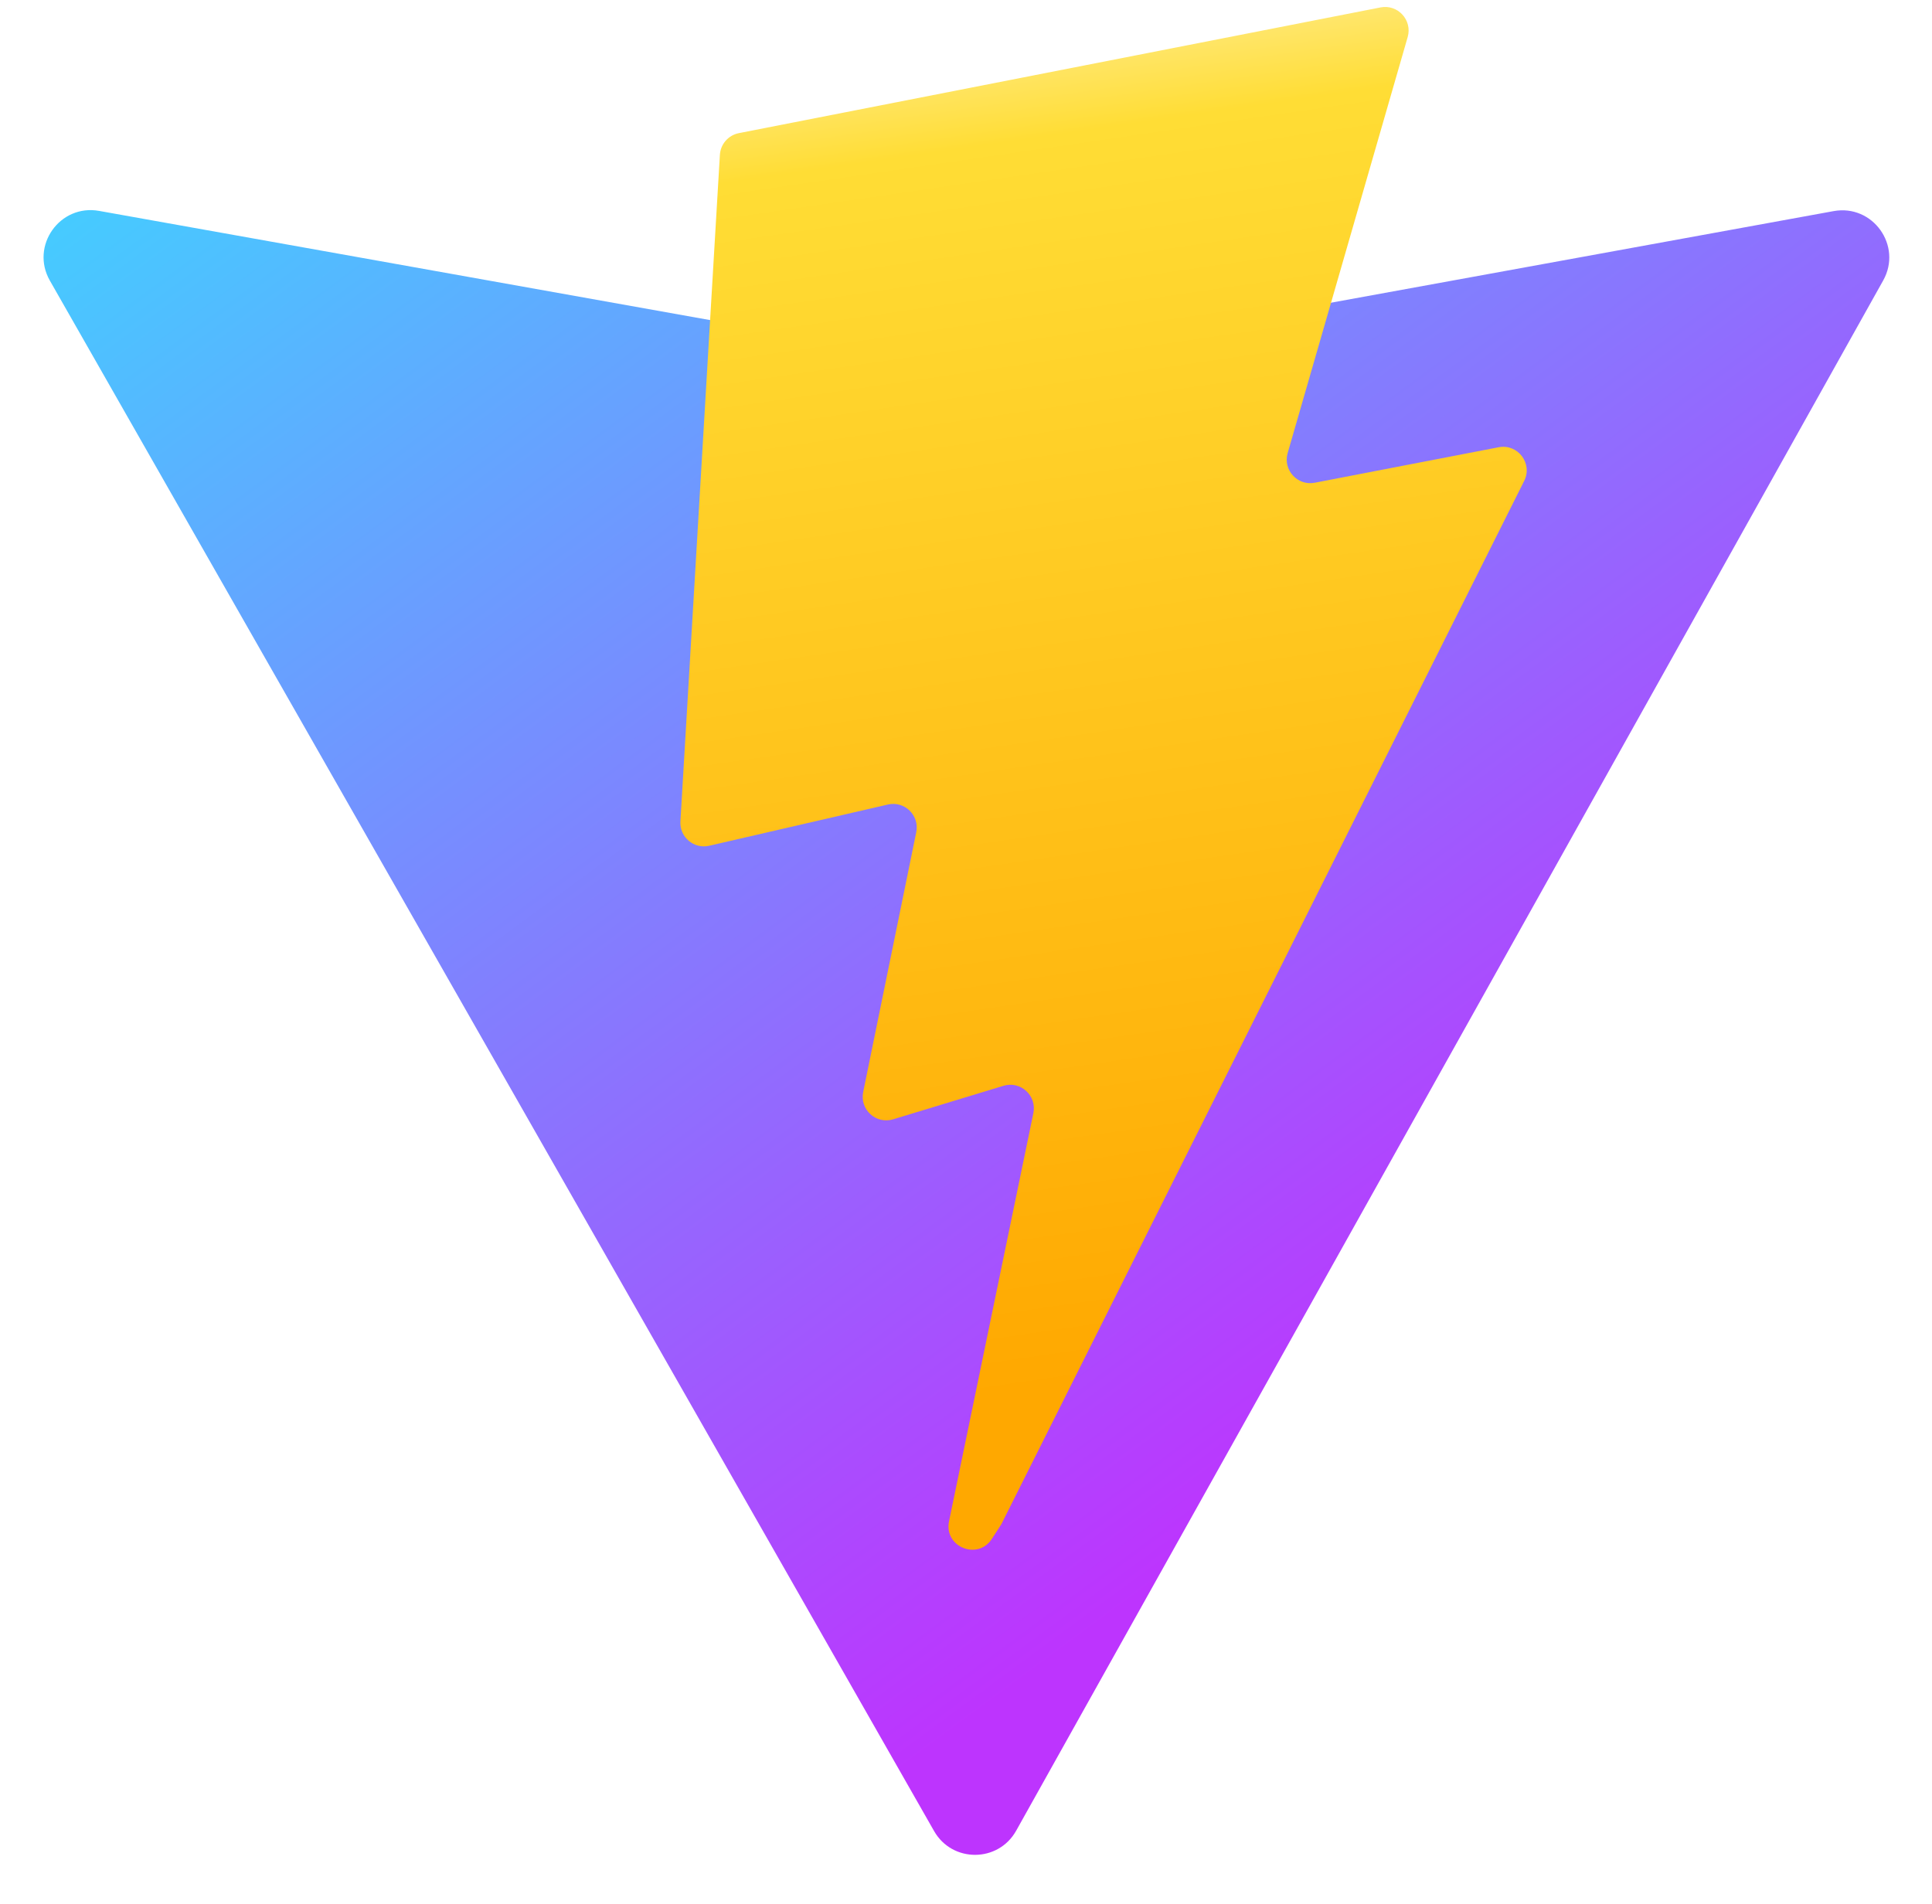
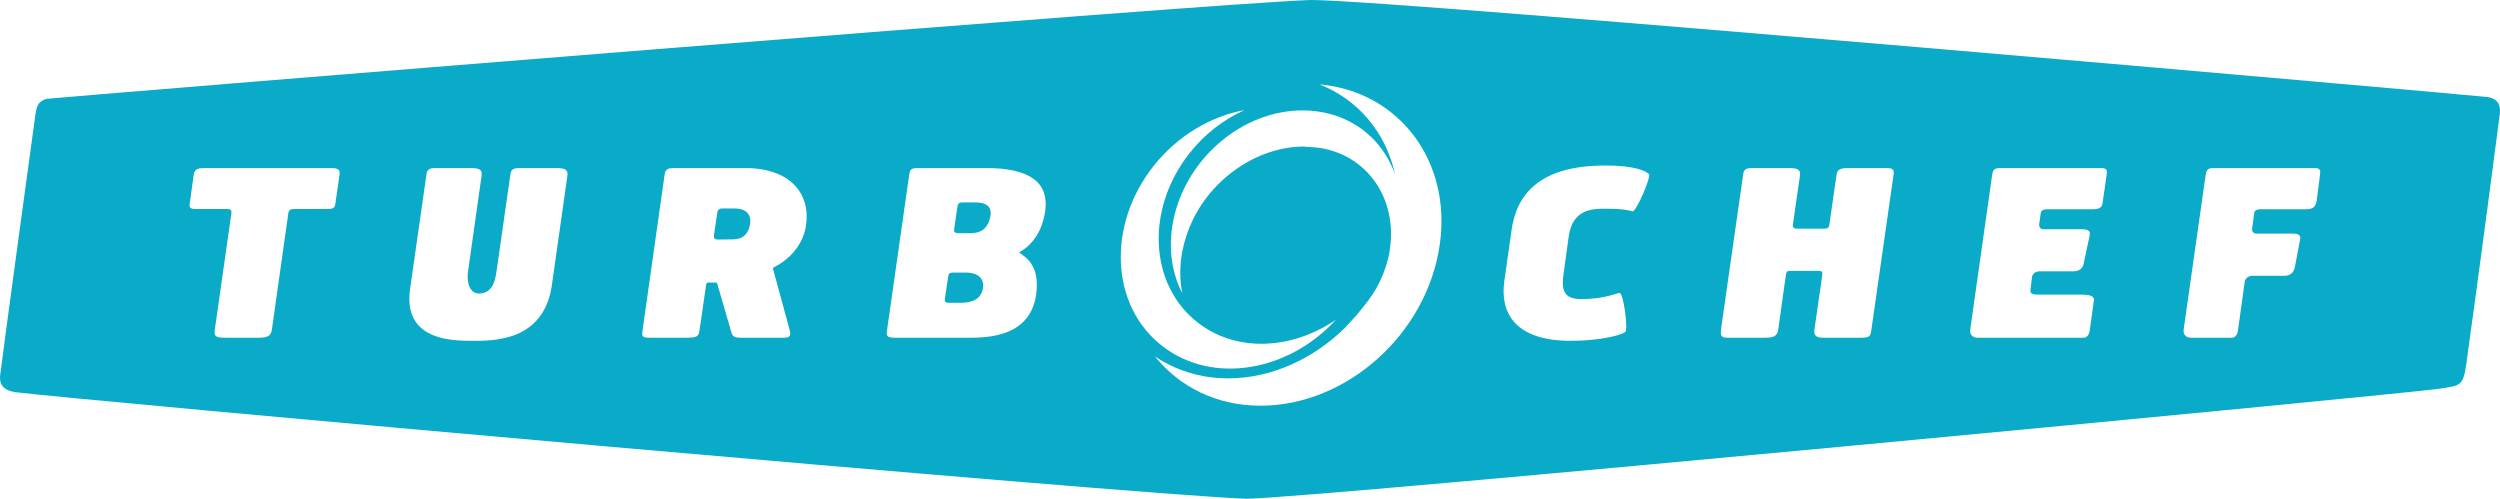
- <svg xmlns="http://www.w3.org/2000/svg" width="410" height="404" viewBox="0 0 410 404" fill="none">
-   <path d="M399.641 59.525L215.643 388.545C211.844 395.338 202.084 395.378 198.228 388.618L10.582 59.556C6.381 52.19 12.68 43.267 21.028 44.759L205.223 77.682C206.398 77.892 207.601 77.89 208.776 77.676L389.119 44.806C397.439 43.289 403.768 52.143 399.641 59.525Z" fill="url(#paint0_linear)" />
-   <path d="M292.965 1.574L156.801 28.255C154.563 28.694 152.906 30.59 152.771 32.866L144.395 174.33C144.198 177.662 147.258 180.248 150.51 179.498L188.42 170.749C191.967 169.931 195.172 173.055 194.443 176.622L183.18 231.775C182.422 235.487 185.907 238.661 189.532 237.56L212.947 230.446C216.577 229.344 220.065 232.527 219.297 236.242L201.398 322.875C200.278 328.294 207.486 331.249 210.492 326.603L212.5 323.5L323.454 102.072C325.312 98.365 322.108 94.137 318.036 94.923L279.014 102.454C275.347 103.161 272.227 99.746 273.262 96.158L298.731 7.867C299.767 4.273 296.636 0.855 292.965 1.574Z" fill="url(#paint1_linear)" />
+ <svg xmlns="http://www.w3.org/2000/svg" width="1498pt" height="298.86pt" viewBox="0 0 1498 298.86" version="1.1">
  <defs>
-     <linearGradient id="paint0_linear" x1="6" y1="33" x2="235" y2="344" gradientUnits="userSpaceOnUse">
-       <stop stop-color="#41D1FF" />
-       <stop offset="1" stop-color="#BD34FE" />
-     </linearGradient>
-     <linearGradient id="paint1_linear" x1="194.651" y1="8.818" x2="236.076" y2="292.989" gradientUnits="userSpaceOnUse">
-       <stop stop-color="#FFEA83" />
-       <stop offset="0.083" stop-color="#FFDD35" />
-       <stop offset="1" stop-color="#FFA800" />
-     </linearGradient>
+     <clipPath id="clip1">
+       <path d="M 0 0 L 1498 0 L 1498 298.859 L 0 298.859 Z M 0 0 " />
+     </clipPath>
  </defs>
+   <g id="surface1">
+     <g clip-path="url(#clip1)" clip-rule="nonzero">
+       <path style=" stroke:none;fill-rule:nonzero;fill:rgb(3.529%,67.058%,78.822%);fill-opacity:1;" d="M 1490.199 58.102 C 1495.219 58.73 1498.5 61.355 1497.941 67.859 C 1496.82 77.301 1484.18 172.625 1478.859 210.352 C 1476.07 232.16 1476.25 230.621 1460.891 233.027 C 1442.879 235.797 782.633 298.859 746.707 298.859 C 675.586 296.125 36.547 238.801 9.336 234.988 C 0.762 233.781 -0.355 229.031 0.078 225.043 C 0.379 221.066 20.828 71.371 21.293 68.117 C 22.16 63.027 23.09 60.672 27.984 59.215 C 30.988 58.656 731.926 1.363 785.641 0 C 836.762 0 1482.941 57.18 1490.199 58.102 " />
+     </g>
+     <path style=" stroke:none;fill-rule:nonzero;fill:rgb(100%,100%,100%);fill-opacity:1;" d="M 806.348 195.965 C 787.488 214.738 762.227 226.715 735.82 226.715 C 719.191 226.715 704.23 221.789 692.023 213.535 C 706.555 231.641 728.758 243.094 755.281 243.094 C 807.09 243.094 855.152 199.852 862.703 146.605 C 869.953 96.113 837.961 54.734 790.562 50.543 C 813.793 59.59 830.41 79.387 835.945 104.473 C 834.438 100.32 832.516 96.324 830.035 92.391 C 810.758 62.16 768.352 57.359 735.539 81.617 C 704.414 104.742 692.953 145.727 708.402 175.68 C 703.352 150.039 714.785 120.457 739.137 102.512 C 752.637 92.48 767.98 87.629 782.348 87.805 L 782.348 88.02 C 815 88.02 837.586 115.355 832.879 148.98 C 832.402 152.824 831.453 156.551 830.246 160.074 C 826.133 172.715 820.09 180.141 812.969 188.699 L 806.348 195.965 " />
+     <path style=" stroke:none;fill-rule:nonzero;fill:rgb(100%,100%,100%);fill-opacity:1;" d="M 800.594 191.488 C 774.469 209.418 741.398 211.391 718.172 193.648 C 688.531 171.133 686.156 125.406 712.863 91.652 C 722.066 80.035 733.508 71.477 745.645 65.973 C 725.699 69.629 705.812 81.062 691.289 99.367 C 662.941 135.223 665.441 183.773 696.855 207.652 C 726.617 230.434 771.793 222.902 800.594 191.488 " />
+     <path style=" stroke:none;fill-rule:nonzero;fill:rgb(100%,100%,100%);fill-opacity:1;" d="M 201.008 121.664 L 203.488 104.387 C 203.898 101.043 201.566 100.699 197.664 100.699 L 123.109 100.699 C 119.176 100.699 116.676 101.043 116.117 104.387 L 113.723 121.664 C 113.363 123.641 113.238 125.227 117.051 125.227 L 135.805 125.227 C 138.074 125.227 138.879 125.652 138.633 127.926 L 128.684 197.707 C 128.129 201.797 129.617 202.352 135.066 202.352 L 155.082 202.352 C 160.102 202.352 162.332 201.32 162.891 197.707 L 172.742 127.926 C 173.043 125.652 174.16 125.227 176.355 125.227 L 196.621 125.227 C 200.559 125.227 200.738 123.641 201.008 121.664 " />
+     <path style=" stroke:none;fill-rule:nonzero;fill:rgb(100%,100%,100%);fill-opacity:1;" d="M 330.68 170.879 L 339.992 105.215 C 340.551 101.684 338.301 100.699 333.5 100.699 L 311.348 100.699 C 307.441 100.699 306.234 101.684 305.859 104.297 L 297.59 162.121 C 296.566 169.637 294.531 175.863 286.871 175.863 C 282.625 175.863 279.27 171.258 280.488 162.305 L 288.578 105.215 C 289.133 101.684 287.18 100.699 282.141 100.699 L 261.051 100.699 C 257.168 100.699 255.922 101.684 255.566 104.297 L 245.707 173.18 C 241.469 203.664 269.988 204.223 283.059 204.223 C 295 204.223 325.836 204.863 330.68 170.879 " />
+     <path style=" stroke:none;fill-rule:nonzero;fill:rgb(100%,100%,100%);fill-opacity:1;" d="M 449.516 133.77 C 448.656 140.184 445.043 143.438 439.086 143.438 L 430.316 143.531 C 428.117 143.531 427.613 142.797 427.816 140.836 L 429.789 127.449 C 429.953 126.344 430.512 124.922 432.672 124.922 L 440.023 124.922 C 447.719 124.922 450.074 129.039 449.516 133.77 Z M 482.984 134.988 C 485.68 116.266 473.848 100.699 446.336 100.699 L 403.859 100.699 C 399.945 100.699 398.719 101.684 398.285 104.297 L 385.086 197.457 C 384.691 200.711 384.227 202.352 388.543 202.352 L 411.488 202.352 C 417.613 202.352 418.73 201.539 419.164 197.891 L 423.016 171.258 C 423.191 169.926 423.391 169.277 424.379 169.277 L 428.117 169.277 C 429.23 169.277 429.523 169.277 429.883 170.395 L 437.938 198.066 C 438.797 200.711 438.621 202.172 443.457 202.352 L 469.965 202.352 C 474.301 202.477 473.742 199.648 473.094 197.457 L 463.469 162.121 C 463.098 160.453 462.789 160.633 464.914 159.516 C 470.5 156.637 480.984 148.727 482.984 134.988 " />
+     <path style=" stroke:none;fill-rule:nonzero;fill:rgb(100%,100%,100%);fill-opacity:1;" d="M 588.945 172.984 C 587.637 180.09 581.129 181.438 575.621 181.438 L 568.305 181.438 C 566.059 181.348 565.988 180.449 566.164 179.023 L 568.125 165.918 C 568.375 163.977 568.934 163.328 571.254 163.328 L 578.879 163.328 C 582.801 163.328 590.246 164.566 588.945 172.984 Z M 593.305 130.332 C 591.32 138.426 586.344 139.539 581.883 139.719 L 574.262 139.719 C 571.812 139.594 571.562 138.984 571.762 137.023 L 573.703 123.711 C 573.988 122.398 574.438 121.285 576.562 121.285 L 583.914 121.285 C 590.617 121.199 594.883 123.465 593.305 130.332 Z M 620.848 176.637 C 623.242 159.051 614.973 154.32 610.527 151.297 C 618.297 147.051 624.461 139.035 626.301 126.344 C 628.531 110.141 618.117 100.699 591.074 100.699 L 549.535 100.699 C 545.238 100.699 545.148 102.332 544.68 105.496 L 531.391 198.738 C 531.012 201.32 532.031 202.352 535.852 202.352 L 582.492 202.352 C 605.293 202.352 618.297 194.02 620.848 176.637 " />
+     <path style=" stroke:none;fill-rule:nonzero;fill:rgb(100%,100%,100%);fill-opacity:1;" d="M 988.098 104.387 C 986.547 102.645 980.164 99.172 961.898 99.172 C 921.816 99.172 908.617 117.027 905.703 138.047 L 901.367 168.617 C 898.703 187.762 908.234 204.223 941.07 204.223 C 959.109 204.223 971.801 200.711 973.906 198.863 C 975.633 197.336 972.793 174.945 970.312 175.504 C 966.914 176.328 960.152 179.207 947.582 179.207 C 936.555 179.207 935.5 173.578 936.988 163.328 L 940.023 141.352 C 942.367 125.652 953.645 125.047 961.566 125.047 C 971.75 125.047 974.898 125.785 978.184 126.594 C 980.414 127.152 989.461 105.895 988.098 104.387 " />
+     <path style=" stroke:none;fill-rule:nonzero;fill:rgb(100%,100%,100%);fill-opacity:1;" d="M 1121.289 197.891 L 1134.539 105.215 C 1135.102 101.684 1134.719 100.699 1129.828 100.699 L 1107.051 100.699 C 1103.07 100.699 1100.891 101.684 1100.531 104.297 L 1096.129 134.668 C 1095.949 136.34 1095.09 137.023 1093.469 137.023 L 1077.25 137.023 C 1075 137.023 1074.129 136.66 1074.328 134.43 L 1078.539 105.215 C 1079.148 101.684 1077.051 100.699 1072.09 100.699 L 1050.039 100.699 C 1046.078 100.699 1044.898 101.684 1044.539 104.297 L 1031.211 197.457 C 1030.91 200.711 1031.141 202.352 1034.801 202.352 L 1057.719 202.352 C 1062.43 202.352 1064.789 201.539 1065.469 197.891 L 1070.109 164.691 C 1070.488 162.48 1071.051 162.305 1072.719 162.305 L 1089.641 162.305 C 1091.789 162.305 1092.18 163.039 1091.871 165.094 L 1087.211 197.457 C 1086.781 200.711 1087.949 202.352 1092.23 202.352 L 1115.148 202.352 C 1120.051 202.352 1120.859 201.539 1121.289 197.891 " />
+     <path style=" stroke:none;fill-rule:nonzero;fill:rgb(100%,100%,100%);fill-opacity:1;" d="M 1252.129 198.266 L 1254.66 180.141 C 1255.09 177.391 1252.551 176.527 1246.43 176.527 L 1221.898 176.527 C 1218.91 176.527 1216.121 176.637 1216.68 173.449 L 1217.609 165.828 C 1217.988 163.887 1219.922 162.574 1221.949 162.574 L 1241.031 162.574 C 1242.52 162.574 1247.41 163.039 1248.52 158.008 L 1252.129 141.125 C 1252.551 139.359 1252.129 137.395 1248.289 137.395 L 1224.5 137.395 C 1223.012 137.395 1221.59 136.34 1221.898 134.141 L 1222.82 127.613 C 1223.012 126.52 1223.691 125.406 1226.789 125.406 L 1252.98 125.406 C 1256.828 125.406 1259.441 125.047 1259.871 121.664 L 1262.352 104.387 C 1262.711 102.426 1262.41 100.699 1259.191 100.699 L 1198.109 100.699 C 1194.379 100.699 1194 102.645 1193.641 105.215 L 1180.57 197.457 C 1179.949 201.145 1182.93 202.352 1184.781 202.352 L 1248.602 202.352 C 1249.949 202.352 1251.738 201.094 1252.129 198.266 " />
+     <path style=" stroke:none;fill-rule:nonzero;fill:rgb(100%,100%,100%);fill-opacity:1;" d="M 1388.18 120.086 L 1390.199 104.387 C 1390.512 102.426 1390.391 100.699 1387.109 100.699 L 1325.898 100.699 C 1322.441 100.699 1321.949 102.645 1321.57 105.215 L 1308.441 197.457 C 1307.871 201.145 1310.91 202.352 1312.578 202.352 L 1337.43 202.352 C 1338.852 202.352 1340.52 201.094 1340.949 198.266 L 1345.051 168.707 C 1345.41 166.766 1347.34 165.27 1349.57 165.27 L 1367.66 165.27 C 1369.148 165.27 1373.539 165.648 1374.961 160.633 L 1378.191 143.707 C 1378.75 141.93 1378.191 139.969 1374.219 139.969 L 1352.039 139.969 C 1350.43 139.969 1349.191 138.984 1349.512 136.715 L 1350.75 127.613 C 1350.879 126.52 1351.551 125.406 1354.66 125.406 L 1380.98 125.406 C 1385.621 125.406 1387.422 124.539 1388.18 120.086 " />
+   </g>
</svg>
